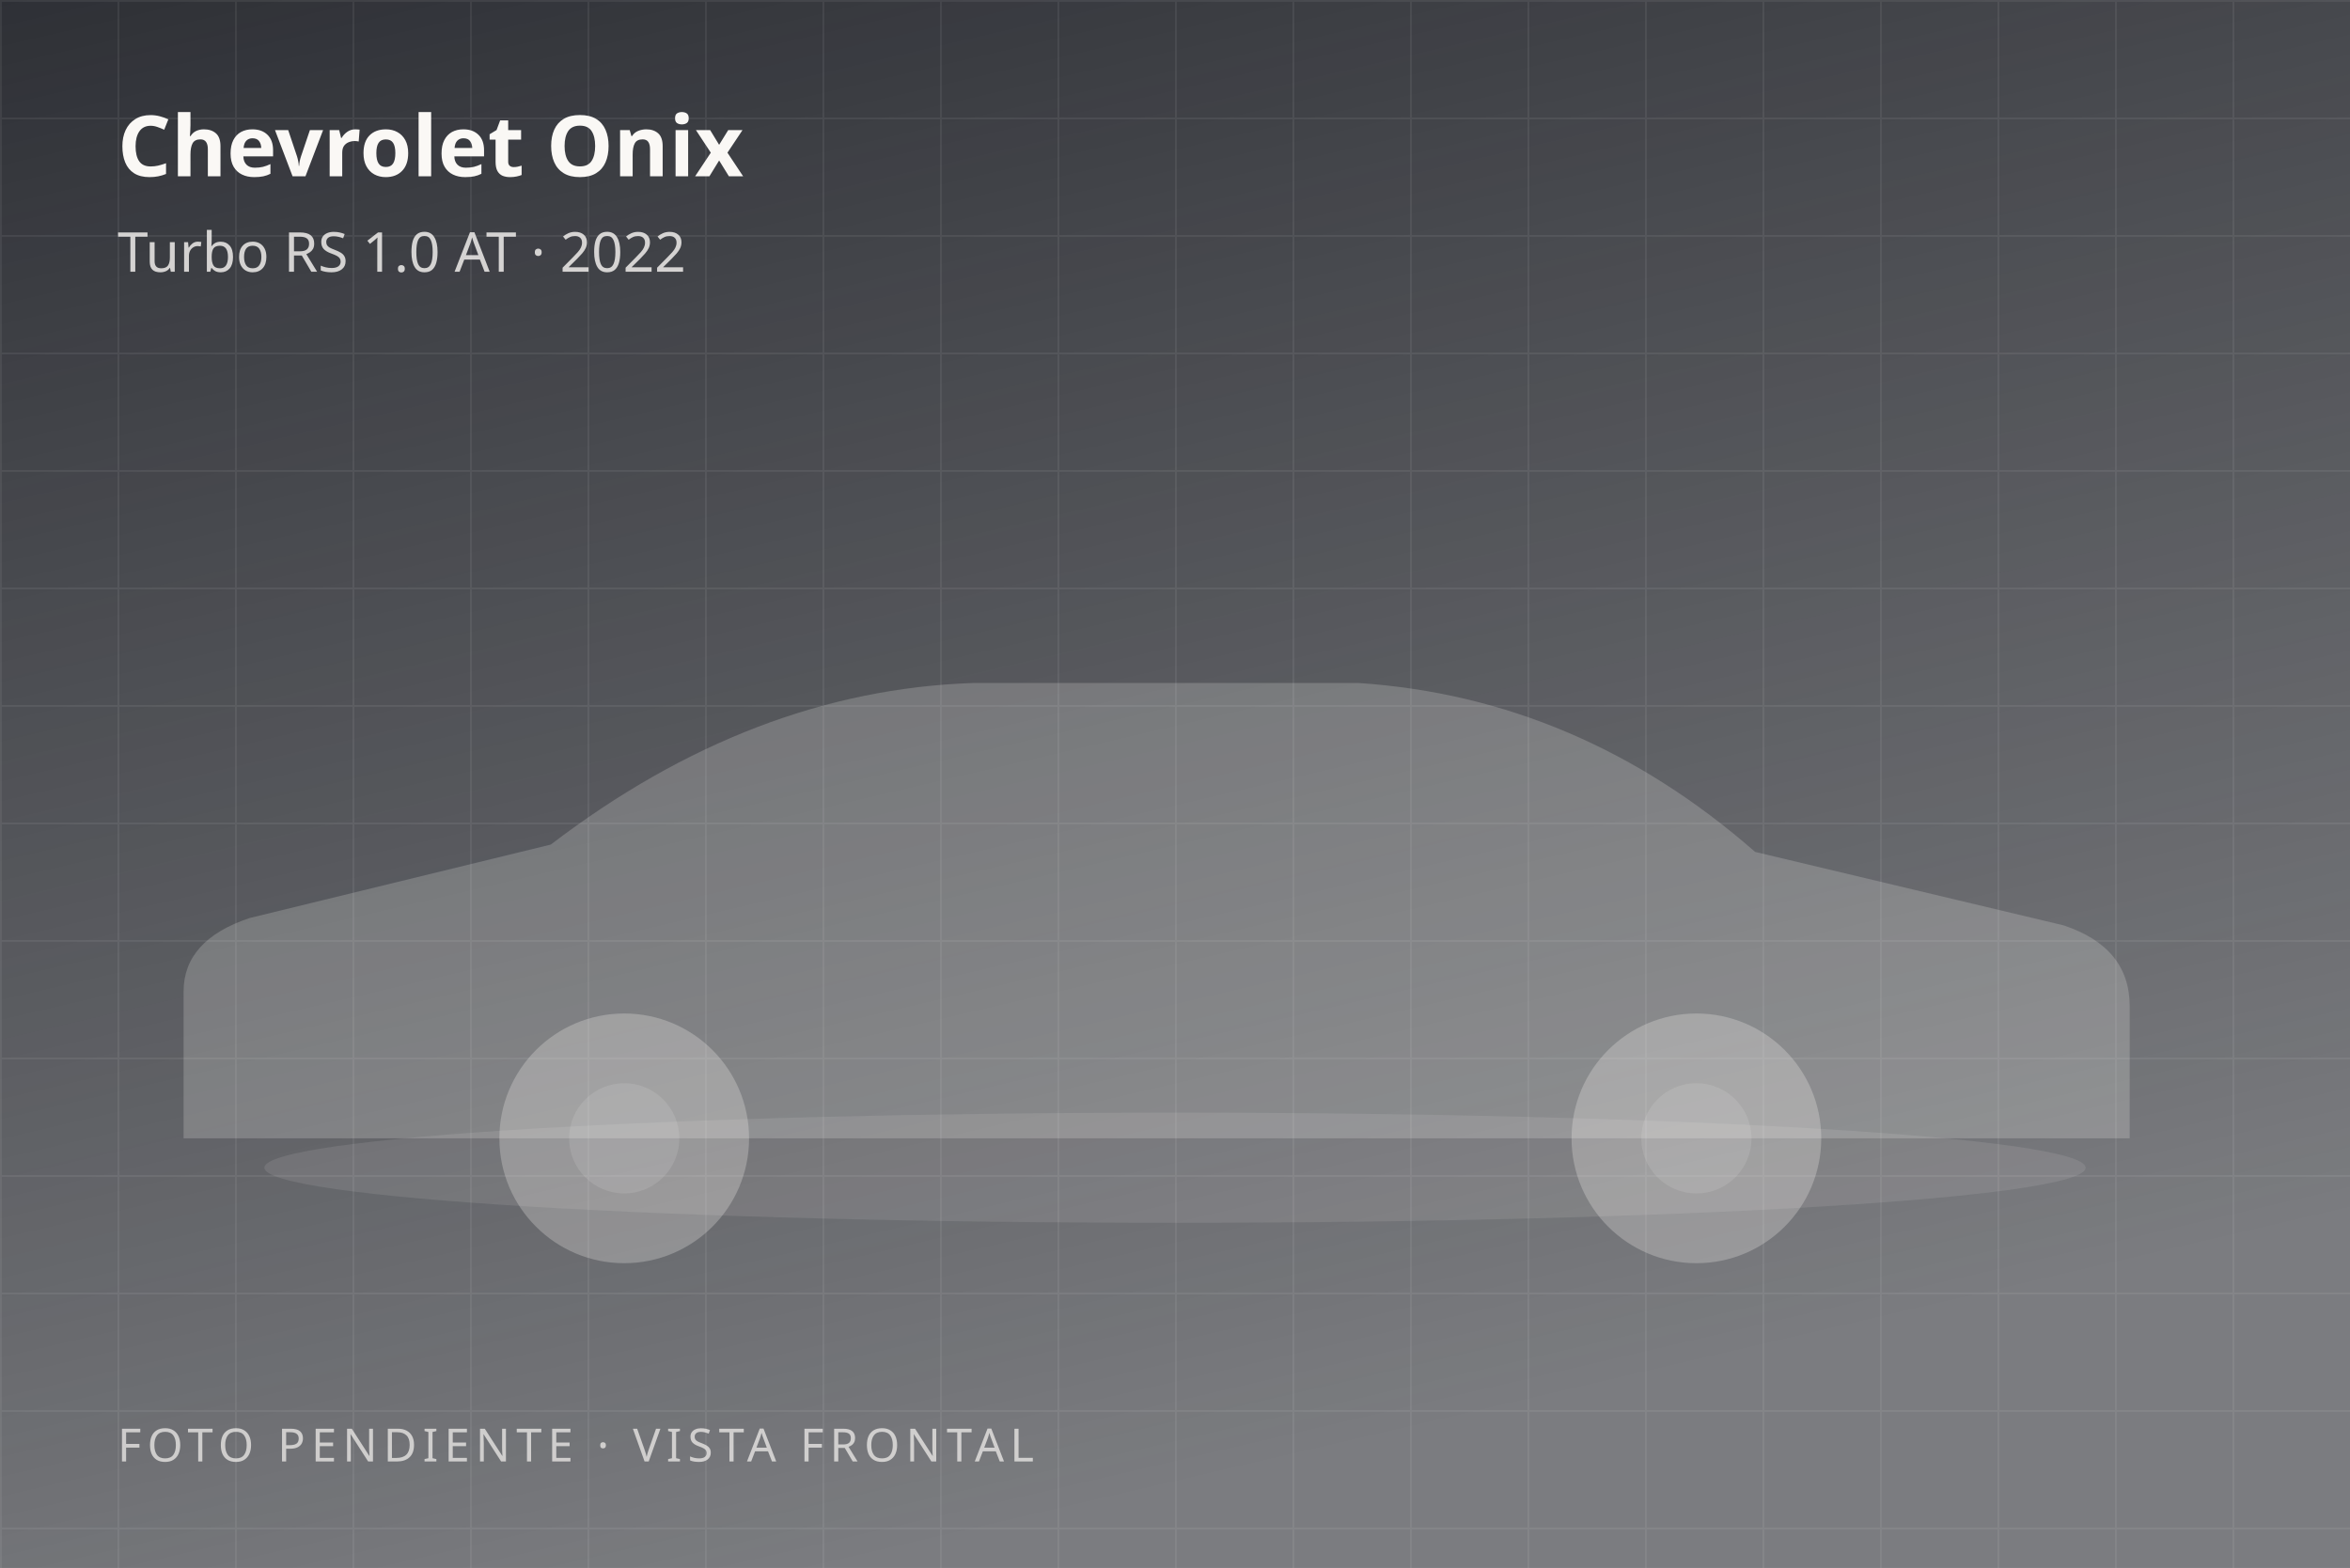
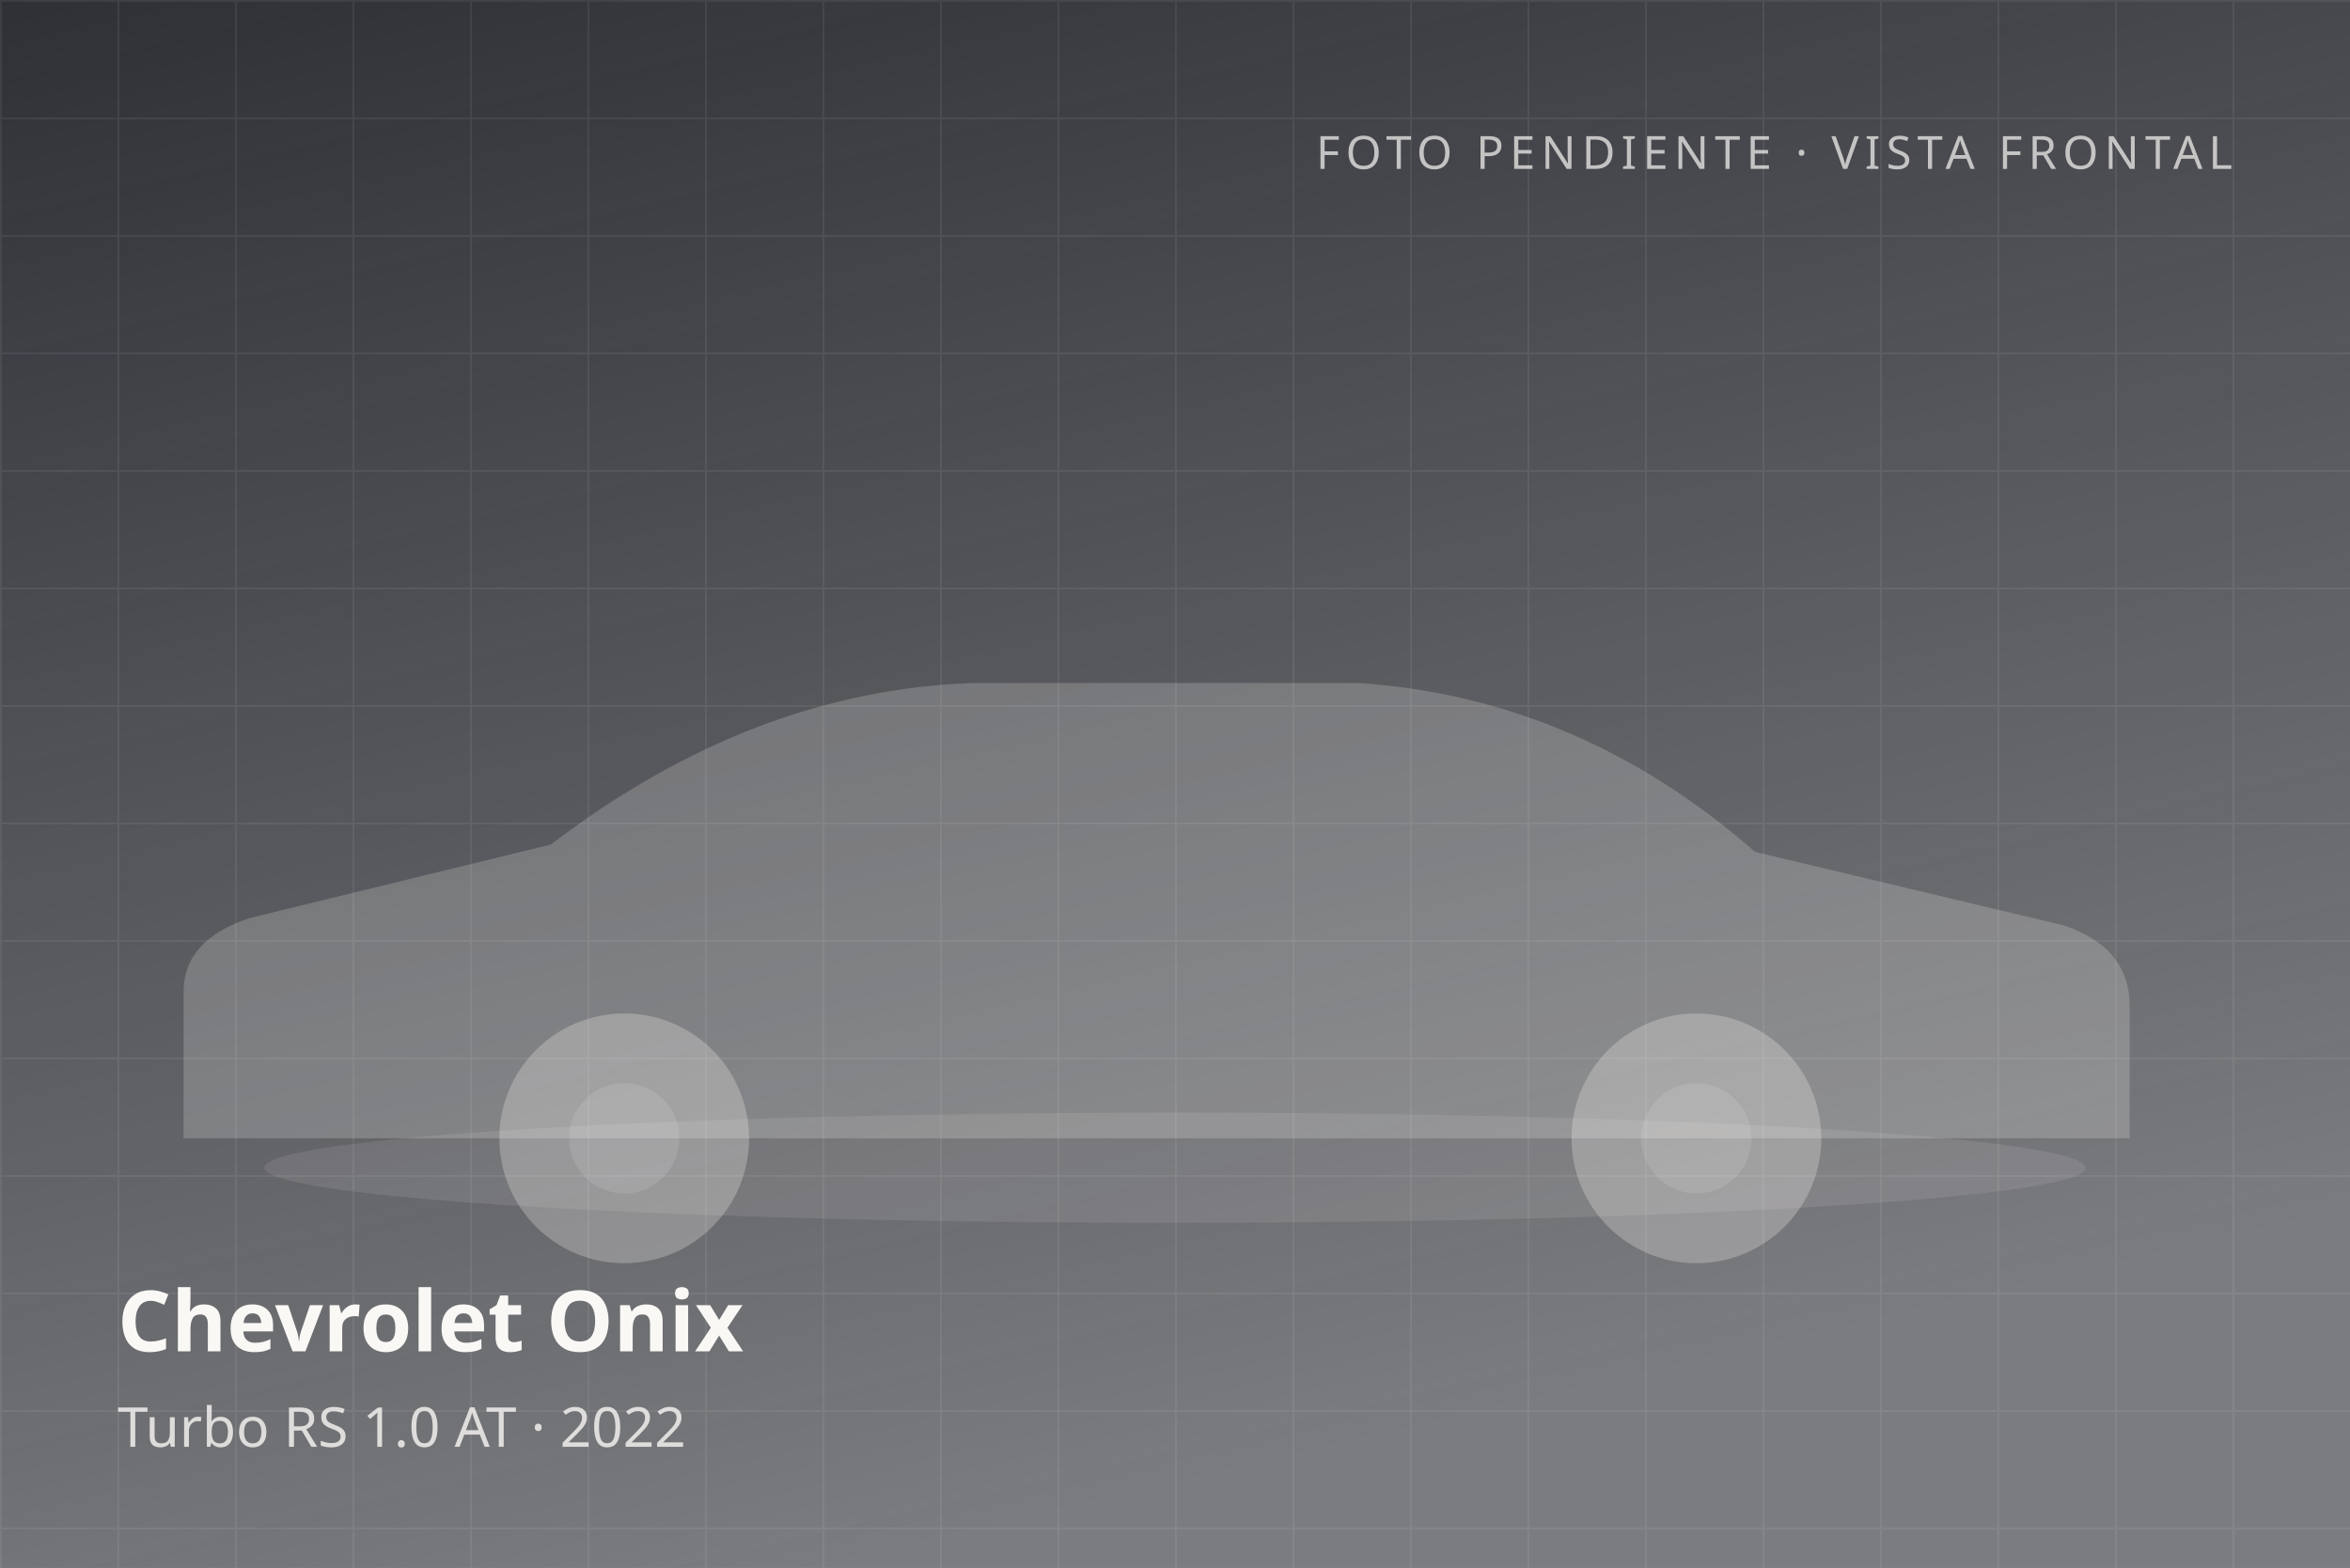
<svg xmlns="http://www.w3.org/2000/svg" viewBox="0 0 640 427" width="640" height="427" role="img" aria-label="Imagen de referencia pendiente de Chevrolet Onix">
  <defs>
    <linearGradient id="fondo" x1="0" y1="0" x2="0.35" y2="1">
      <stop offset="0%" stop-color="#23252b" stop-opacity="0.95" />
      <stop offset="100%" stop-color="#23252b" stop-opacity="0.6" />
    </linearGradient>
    <pattern id="rejilla" width="32" height="32" patternUnits="userSpaceOnUse">
      <path d="M32 0 L0 0 0 32" fill="none" stroke="#faf8f5" stroke-opacity="0.07" stroke-width="1" />
    </pattern>
  </defs>
  <rect width="640" height="427" fill="url(#fondo)" />
  <rect width="640" height="427" fill="url(#rejilla)" />
  <g transform="translate(0,60)">
    <ellipse cx="320" cy="258" rx="248" ry="15" fill="#faf8f5" opacity="0.10" />
    <path d="M50 250 L50 210 Q50 196 68 190 L150 170 Q205 128 265 126 L370 126 Q430 130 478 172 L562 192 Q580 198 580 214 L580 250 Z" fill="#faf8f5" opacity="0.20" />
    <circle cx="170" cy="250" r="34" fill="#faf8f5" opacity="0.26" />
    <circle cx="170" cy="250" r="15" fill="#faf8f5" opacity="0.12" />
    <circle cx="462" cy="250" r="34" fill="#faf8f5" opacity="0.26" />
    <circle cx="462" cy="250" r="15" fill="#faf8f5" opacity="0.12" />
  </g>
-   <text x="32" y="48" font-family="system-ui, sans-serif" font-size="23" font-weight="700" fill="#faf8f5">Chevrolet Onix</text>
-   <text x="32" y="74" font-family="system-ui, sans-serif" font-size="15" fill="#faf8f5" opacity="0.8">Turbo RS 1.0 AT · 2022</text>
-   <text x="32" y="398" font-family="system-ui, sans-serif" font-size="12.5" letter-spacing="1.6" fill="#faf8f5" opacity="0.68">FOTO PENDIENTE · VISTA FRONTAL</text>
+   <text x="608" y="46" text-anchor="end" font-family="system-ui, sans-serif" font-size="12.5" letter-spacing="1.6" fill="#faf8f5" opacity="0.7">FOTO PENDIENTE · VISTA FRONTAL</text>
+   <text x="32" y="368" font-family="system-ui, sans-serif" font-size="23" font-weight="700" fill="#faf8f5">Chevrolet Onix</text>
+   <text x="32" y="394" font-family="system-ui, sans-serif" font-size="15" fill="#faf8f5" opacity="0.8">Turbo RS 1.0 AT · 2022</text>
</svg>
